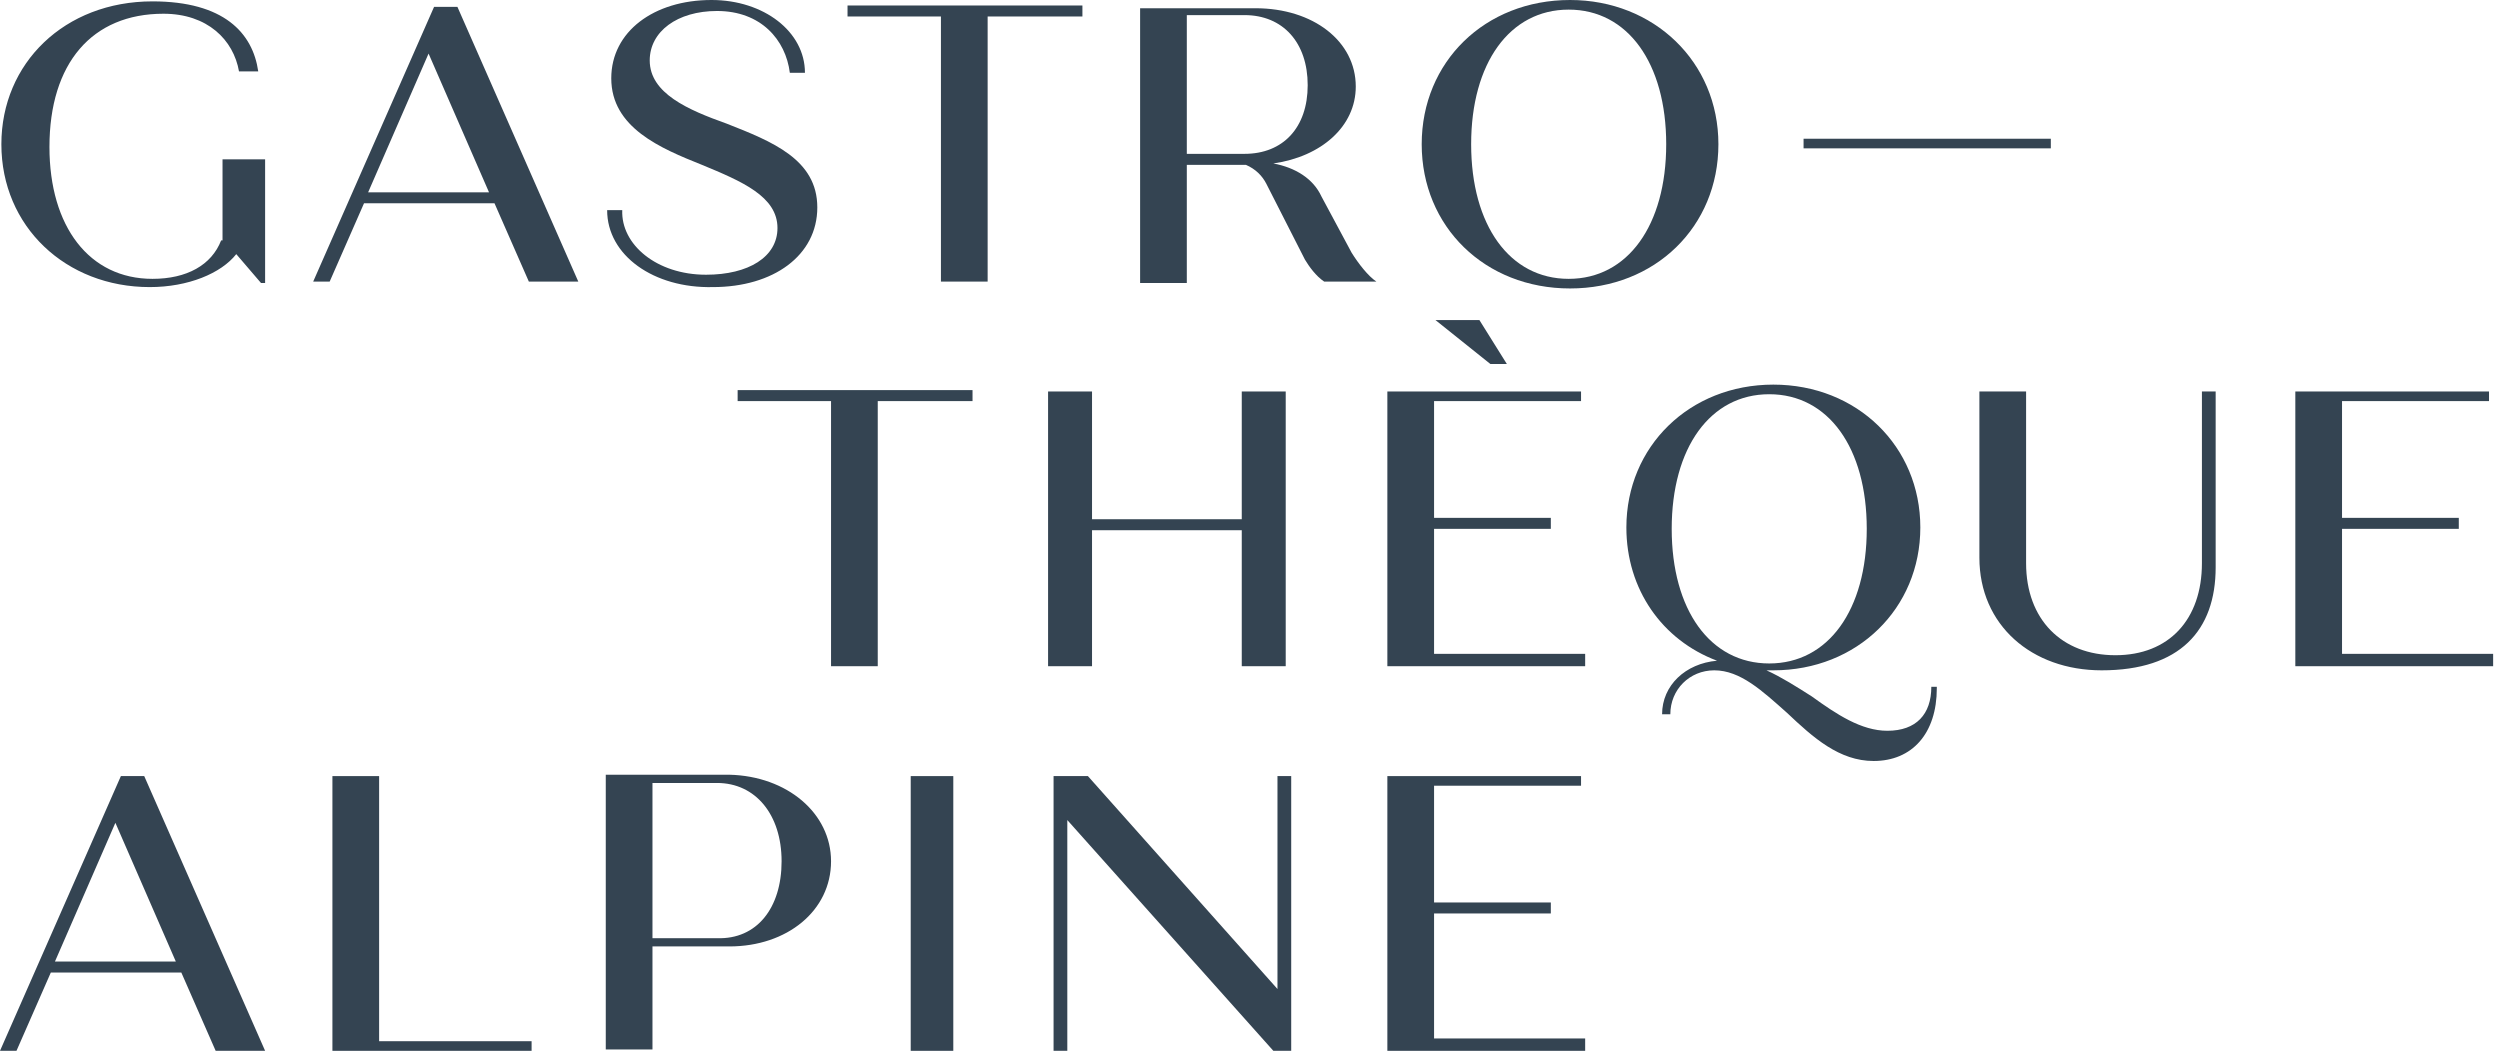
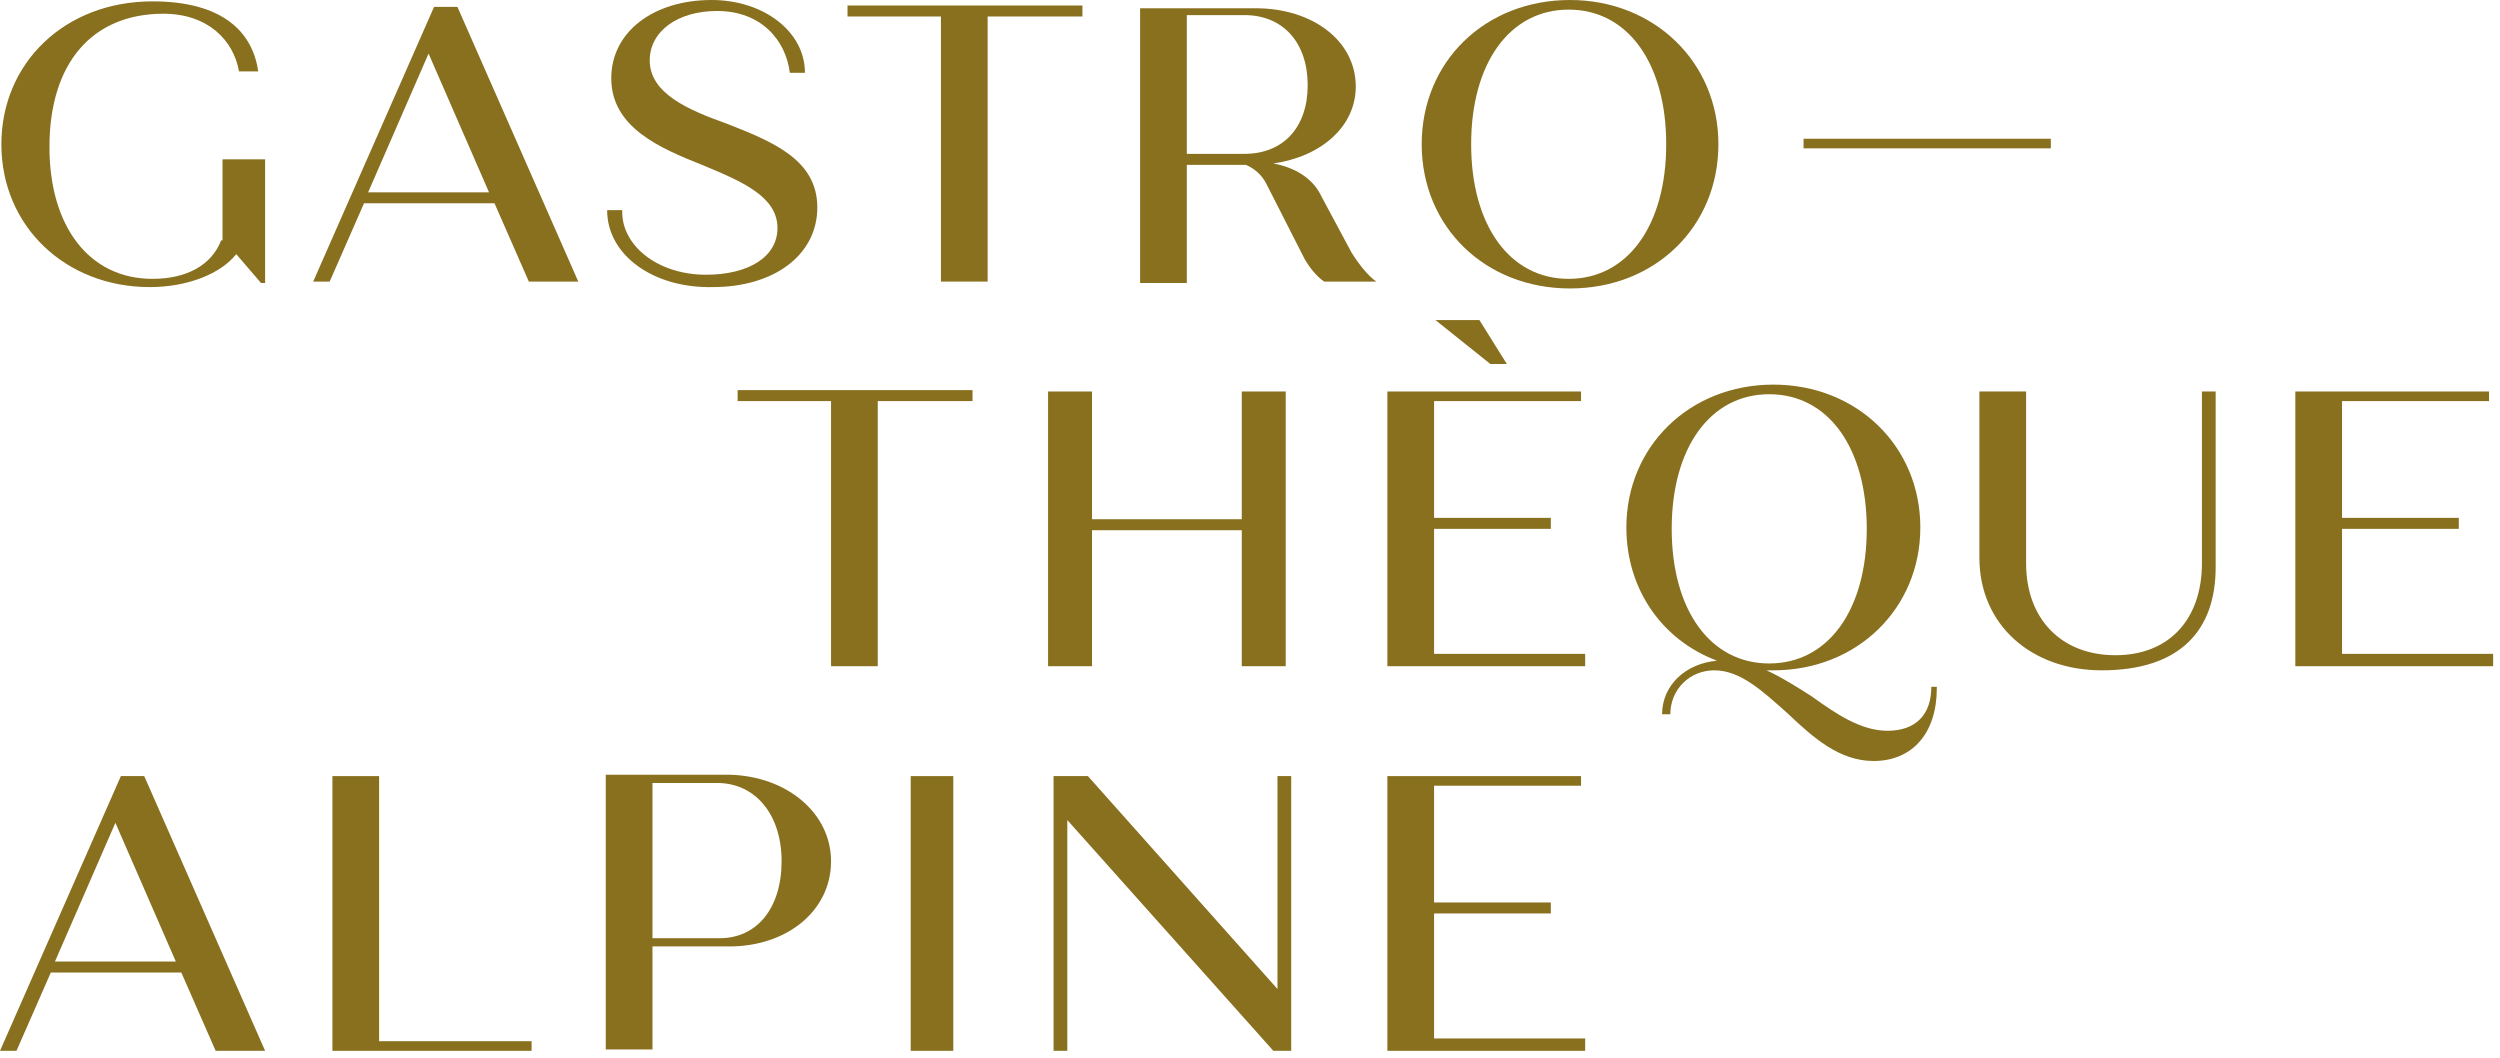
<svg xmlns="http://www.w3.org/2000/svg" width="182" height="77" viewBox="0 0 182 77" fill="none">
-   <path d="M141 50.1C141 53.4 139.2 55.4 136.4 55.4C133.9 55.4 132 53.7 130.1 51.9C128.3 50.3 126.7 48.8 124.8 48.8C123 48.8 121.6 50.2 121.6 52H121C121 49.9 122.7 48.3 125 48.1C121 46.6 118.4 42.9 118.4 38.4C118.4 32.5 123 28 129.1 28C135.2 28 139.8 32.5 139.8 38.4C139.8 44.3 135.2 48.8 129.1 48.8H128.6C129.7 49.3 130.8 50 131.9 50.7C133.7 52 135.5 53.2 137.4 53.2C139.5 53.2 140.6 52 140.6 50H141V50.1ZM128.8 48.3C133.1 48.3 135.9 44.4 135.9 38.5C135.9 32.6 133.1 28.7 128.8 28.7C124.5 28.7 121.7 32.6 121.7 38.5C121.7 44.4 124.5 48.3 128.8 48.3Z" fill="#344452" />
-   <path d="M144.1 40.6V28.5H147.5V41C147.5 45.1 150.1 47.7 154 47.7C157.9 47.7 160.3 45.1 160.3 41V28.5H161.3V41.3C161.3 45.9 158.7 48.8 153 48.8C147.9 48.8 144.1 45.5 144.1 40.6Z" fill="#344452" />
-   <path d="M78.7 1.2H71.9V20.5H68.5V1.2H61.7V0.4H78.8V1.2H78.7Z" fill="#344452" />
-   <path d="M70.7 29.2H63.9V48.5H60.5V29.2H53.7V28.4H70.8V29.2H70.7Z" fill="#344452" />
-   <path d="M60.5 62.7C60.5 66.3 57.3 68.9 53.1 68.9H47.5V76.4H44.1V56.4H53.1C57.3 56.5 60.5 59.2 60.5 62.7ZM56.9 62.7C56.9 59.3 55 57 52.2 57H47.5V68.3H52.2C55.1 68.4 56.9 66.1 56.9 62.7Z" fill="#344452" />
-   <path d="M131.3 10.1H149.3V10.8H131.3V10.1Z" fill="#344452" />
-   <path d="M44.2 15.3H45.3C45.2 17.8 47.8 20 51.4 20C54.5 20 56.6 18.7 56.6 16.6C56.6 14.3 54 13.2 51.1 12C48.1 10.8 44.5 9.3 44.5 5.7C44.5 2.3 47.6 0 51.8 0C55.6 0 58.6 2.3 58.6 5.3H57.5C57.2 2.9 55.4 0.8 52.2 0.8C49.3 0.8 47.3 2.3 47.3 4.4C47.3 6.8 50.1 8 52.9 9C56.2 10.3 59.5 11.6 59.5 15.1C59.5 18.6 56.3 20.9 51.9 20.9C47.6 21 44.2 18.6 44.2 15.3Z" fill="#344452" />
-   <path d="M33.3 0.5H31.6L22.8 20.5H24L26.5 14.8H36L38.5 20.5H42.1L33.3 0.5ZM35.6 14H26.8L31.2 3.9L35.6 14Z" fill="#344452" />
-   <path d="M38.7 75.8V76.5H24.2V56.5H27.6V75.8H38.7Z" fill="#344452" />
-   <path d="M10.5 56.5H8.8L0 76.5H1.2L3.7 70.8H13.2L15.7 76.5H19.3L10.5 56.5ZM12.8 70H4L8.4 59.9L12.8 70Z" fill="#344452" />
-   <path d="M93.6 28.5V48.5H90.4V38.6H79.5V48.5H76.3V28.5H79.5V37.8H90.4V28.5H93.6Z" fill="#344452" />
-   <path d="M104.5 23.3L108.5 26.5H109.7L107.7 23.3H104.5Z" fill="#344452" />
-   <path d="M115.4 47.8V48.5H101V28.5H115.1V29.2H104.4V37.7H112.9V38.5H104.4V47.6H115.4V47.8Z" fill="#344452" />
-   <path d="M181.5 47.8V48.5H167.1V28.5H181.2V29.2H170.5V37.7H179V38.5H170.5V47.6H181.5V47.8Z" fill="#344452" />
-   <path d="M103.5 10.5C103.5 4.5 108.1 0 114.3 0C120.4 0 125.1 4.5 125.1 10.5C125.1 16.5 120.5 21 114.3 21C108.1 21 103.5 16.5 103.5 10.5ZM121.3 10.5C121.3 4.6 118.5 0.7 114.2 0.7C109.9 0.7 107.1 4.6 107.1 10.5C107.1 16.4 109.9 20.3 114.2 20.3C118.5 20.3 121.3 16.4 121.3 10.5Z" fill="#344452" />
-   <path d="M100.2 20.5H96.4C95.8 20.1 95.3 19.4 95 18.9L92.2 13.4C91.9 12.8 91.4 12.3 90.7 12H86.4V20.6H83V0.6H91.4C95.6 0.6 98.7 3 98.7 6.3C98.7 9.2 96.2 11.4 92.7 11.9C94.3 12.2 95.6 13 96.2 14.3L98.4 18.4C98.9 19.2 99.6 20.1 100.2 20.5ZM86.4 11.2H90.6C93.4 11.2 95.2 9.3 95.2 6.2C95.2 3.1 93.4 1.1 90.6 1.1H86.4V11.2Z" fill="#344452" />
-   <path d="M94 56.5V76.5H92.7L77.7 59.7V76.5H76.7V56.5H79.2L93 72V56.5H94Z" fill="#344452" />
-   <path d="M115.4 75.8V76.5H101V56.5H115.1V57.2H104.4V65.7H112.9V66.5H104.4V75.6H115.4V75.8Z" fill="#344452" />
-   <path d="M66.3 56.5H69.4V76.5H66.3V56.5Z" fill="#344452" />
-   <path d="M16.1 17.5C15.4 19.3 13.6 20.3 11.1 20.3C6.5 20.3 3.6 16.5 3.6 10.7C3.6 4.6 6.7 1 11.9 1C15.1 1 17 2.9 17.4 5.2H18.8C18.4 2.4 16.3 0.1 11.1 0.1C4.7 0.1 0.1 4.6 0.1 10.5C0.1 16.5 4.8 20.9 10.9 20.9C13.7 20.9 16.1 19.9 17.2 18.5L19 20.6H19.3V11.6H16.2V17.5H16.1Z" fill="#344452" />
+   <path d="M141 50.1C141 53.4 139.2 55.4 136.4 55.4C133.9 55.4 132 53.7 130.1 51.9C128.3 50.3 126.7 48.8 124.8 48.8C123 48.8 121.6 50.2 121.6 52H121C121 49.9 122.7 48.3 125 48.1C121 46.6 118.4 42.9 118.4 38.4C118.4 32.5 123 28 129.1 28C135.2 28 139.8 32.5 139.8 38.4C139.8 44.3 135.2 48.8 129.1 48.8H128.6C129.7 49.3 130.8 50 131.9 50.7C133.7 52 135.5 53.2 137.4 53.2C139.5 53.2 140.6 52 140.6 50H141V50.1ZM128.8 48.3C133.1 48.3 135.9 44.4 135.9 38.5C135.9 32.6 133.1 28.7 128.8 28.7C124.5 28.7 121.7 32.6 121.7 38.5C121.7 44.4 124.5 48.3 128.8 48.3Z" fill="#88701e" />
+   <path d="M144.1 40.6V28.5H147.5V41C147.5 45.1 150.1 47.7 154 47.7C157.9 47.7 160.3 45.1 160.3 41V28.5H161.3V41.3C161.3 45.9 158.7 48.8 153 48.8C147.9 48.8 144.1 45.5 144.1 40.6Z" fill="#88701e" />
+   <path d="M78.7 1.2H71.9V20.5H68.5V1.2H61.7V0.4H78.8V1.2H78.7Z" fill="#88701e" />
+   <path d="M70.7 29.2H63.9V48.5H60.5V29.2H53.7V28.4H70.8V29.2H70.7Z" fill="#88701e" />
+   <path d="M60.5 62.7C60.5 66.3 57.3 68.9 53.1 68.9H47.5V76.4H44.1V56.4H53.1C57.3 56.5 60.5 59.2 60.5 62.7ZM56.9 62.7C56.9 59.3 55 57 52.2 57H47.5V68.3H52.2C55.1 68.4 56.9 66.1 56.9 62.7Z" fill="#88701e" />
+   <path d="M131.3 10.1H149.3V10.8H131.3V10.1Z" fill="#88701e" />
+   <path d="M44.2 15.3H45.3C45.2 17.8 47.8 20 51.4 20C54.5 20 56.6 18.7 56.6 16.6C56.6 14.3 54 13.2 51.1 12C48.1 10.8 44.5 9.3 44.5 5.7C44.5 2.3 47.6 0 51.8 0C55.6 0 58.6 2.3 58.6 5.3H57.5C57.2 2.9 55.4 0.8 52.2 0.8C49.3 0.8 47.3 2.3 47.3 4.4C47.3 6.8 50.1 8 52.9 9C56.2 10.3 59.5 11.6 59.5 15.1C59.5 18.6 56.3 20.9 51.9 20.9C47.6 21 44.2 18.6 44.2 15.3Z" fill="#88701e" />
+   <path d="M33.3 0.5H31.6L22.8 20.5H24L26.5 14.8H36L38.5 20.5H42.1L33.3 0.5ZM35.6 14H26.8L31.2 3.9L35.6 14Z" fill="#88701e" />
+   <path d="M38.7 75.8V76.5H24.2V56.5H27.6V75.8H38.7Z" fill="#88701e" />
+   <path d="M10.5 56.5H8.8L0 76.5H1.2L3.7 70.8H13.2L15.7 76.5H19.3L10.5 56.5ZM12.8 70H4L8.4 59.9L12.8 70Z" fill="#88701e" />
+   <path d="M93.6 28.5V48.5H90.4V38.6H79.5V48.5H76.3V28.5H79.5V37.8H90.4V28.5H93.6Z" fill="#88701e" />
+   <path d="M104.5 23.3L108.5 26.5H109.7L107.7 23.3H104.5Z" fill="#88701e" />
+   <path d="M115.4 47.8V48.5H101V28.5H115.1V29.2H104.4V37.7H112.9V38.5H104.4V47.6H115.4V47.8Z" fill="#88701e" />
+   <path d="M181.5 47.8V48.5H167.1V28.5H181.2V29.2H170.5V37.7H179V38.5H170.5V47.6H181.5V47.8Z" fill="#88701e" />
+   <path d="M103.5 10.5C103.5 4.5 108.1 0 114.3 0C120.4 0 125.1 4.5 125.1 10.5C125.1 16.5 120.5 21 114.3 21C108.1 21 103.5 16.5 103.5 10.5ZM121.3 10.5C121.3 4.6 118.5 0.7 114.2 0.7C109.9 0.7 107.1 4.6 107.1 10.5C107.1 16.4 109.9 20.3 114.2 20.3C118.5 20.3 121.3 16.4 121.3 10.5Z" fill="#88701e" />
+   <path d="M100.2 20.5H96.4C95.8 20.1 95.3 19.4 95 18.9L92.2 13.4C91.9 12.8 91.4 12.3 90.7 12H86.4V20.6H83V0.6H91.4C95.6 0.6 98.7 3 98.7 6.3C98.7 9.2 96.2 11.4 92.7 11.9C94.3 12.2 95.6 13 96.2 14.3L98.4 18.4C98.9 19.2 99.6 20.1 100.2 20.5ZM86.4 11.2H90.6C93.4 11.2 95.2 9.3 95.2 6.2C95.2 3.1 93.4 1.1 90.6 1.1H86.4V11.2Z" fill="#88701e" />
+   <path d="M94 56.5V76.5H92.7L77.7 59.7V76.5H76.7V56.5H79.2L93 72V56.5H94Z" fill="#88701e" />
+   <path d="M115.4 75.8V76.5H101V56.5H115.1V57.2H104.4V65.7H112.9V66.5H104.4V75.6H115.4V75.8Z" fill="#88701e" />
+   <path d="M66.3 56.5H69.4V76.5H66.3V56.5Z" fill="#88701e" />
+   <path d="M16.1 17.5C15.4 19.3 13.6 20.3 11.1 20.3C6.5 20.3 3.6 16.5 3.6 10.7C3.6 4.6 6.7 1 11.9 1C15.1 1 17 2.9 17.4 5.2H18.8C18.4 2.4 16.3 0.1 11.1 0.1C4.7 0.1 0.1 4.6 0.1 10.5C0.1 16.5 4.8 20.9 10.9 20.9C13.7 20.9 16.1 19.9 17.2 18.5L19 20.6H19.3V11.6H16.2V17.5H16.1Z" fill="#88701e" />
</svg>
